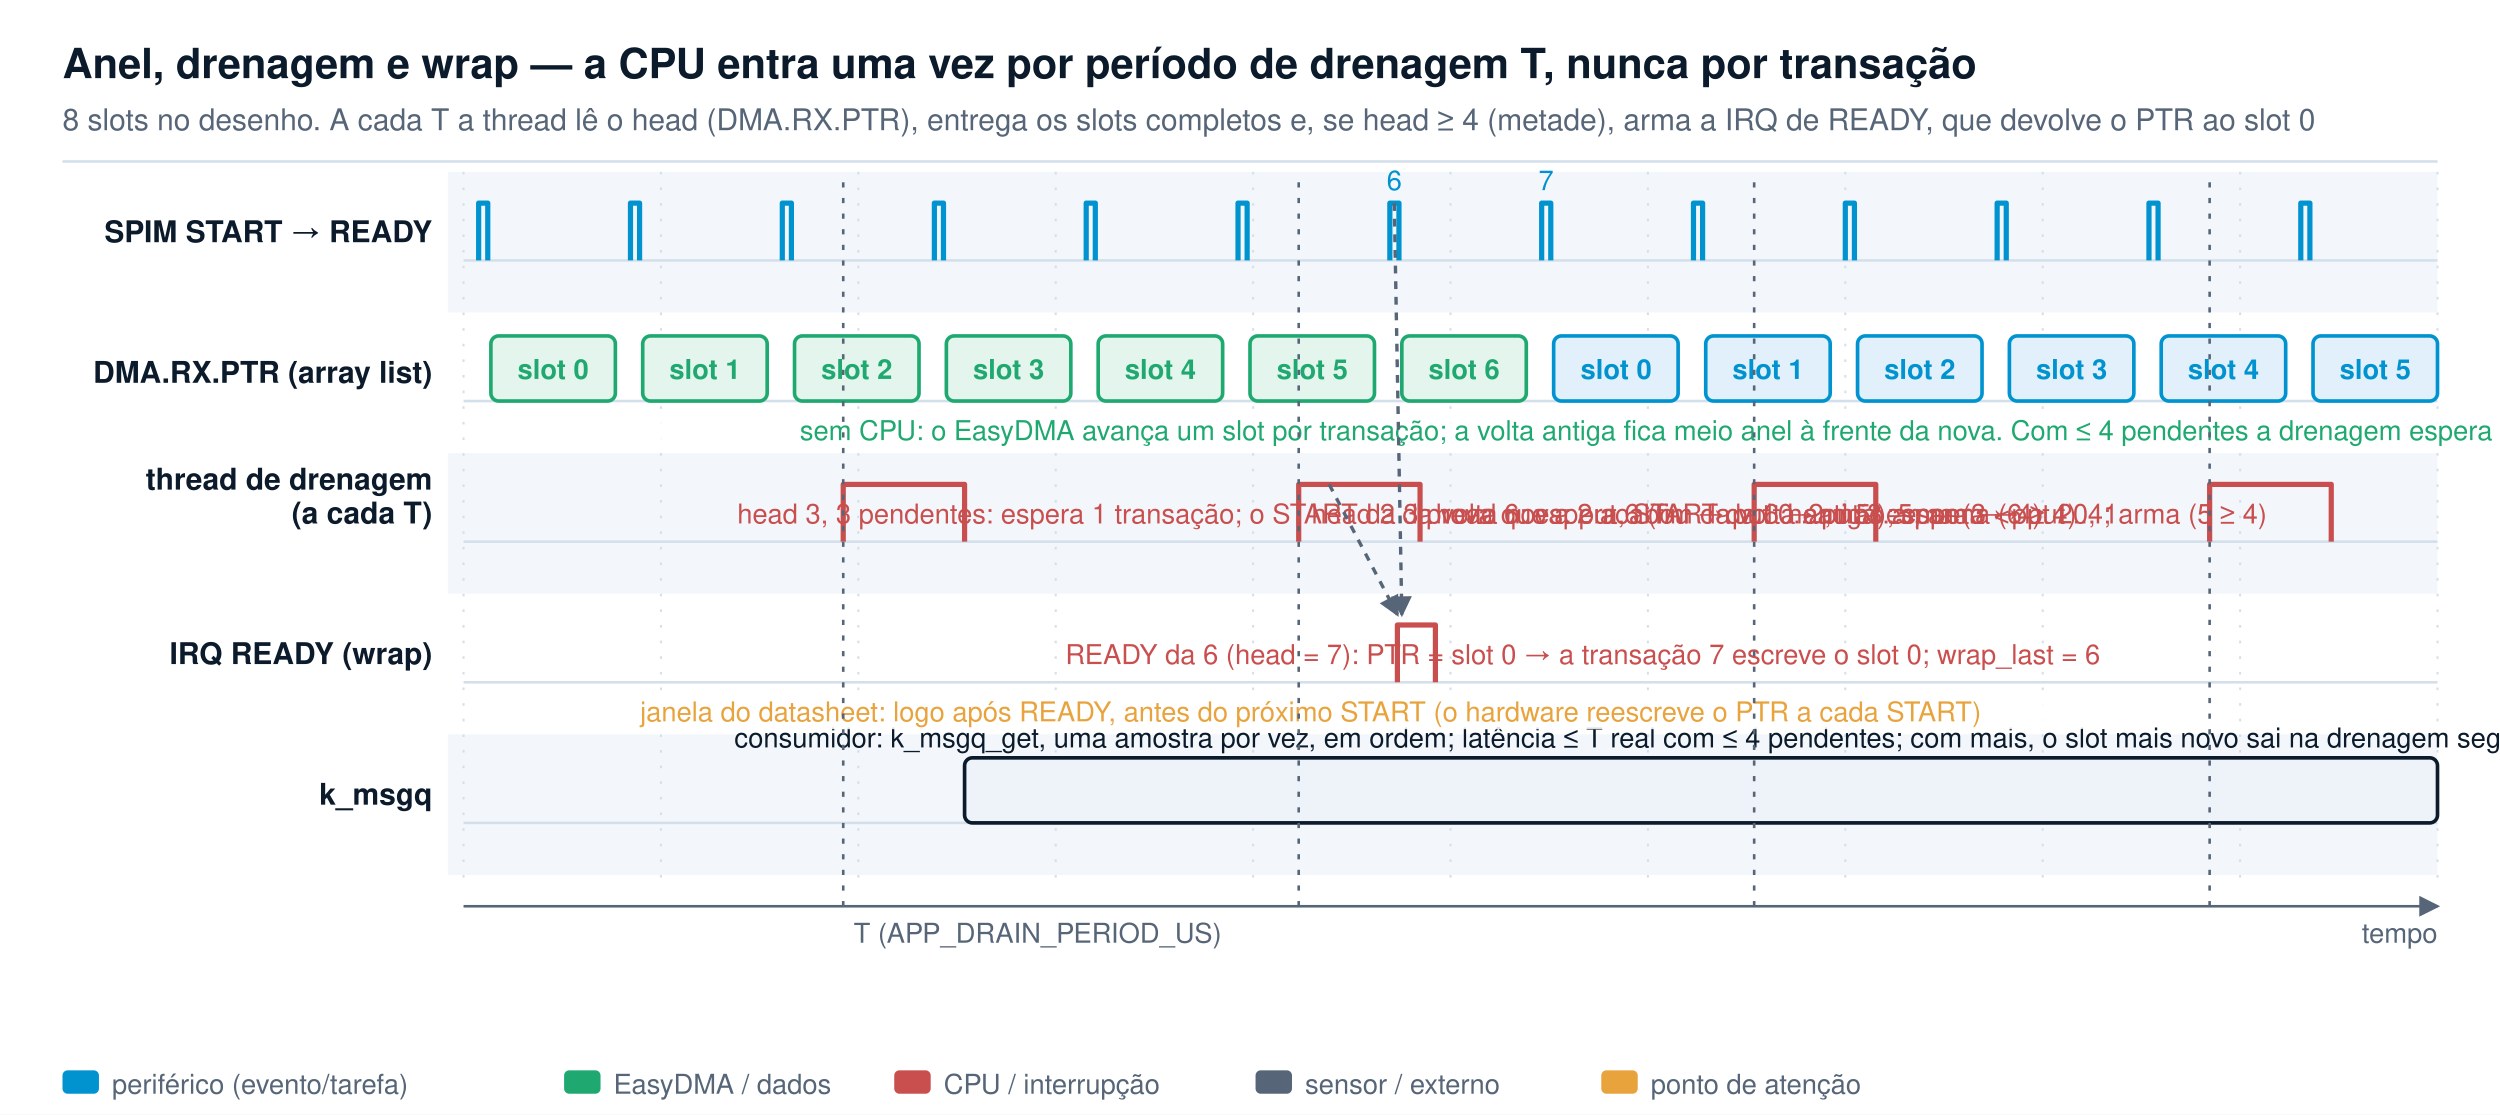
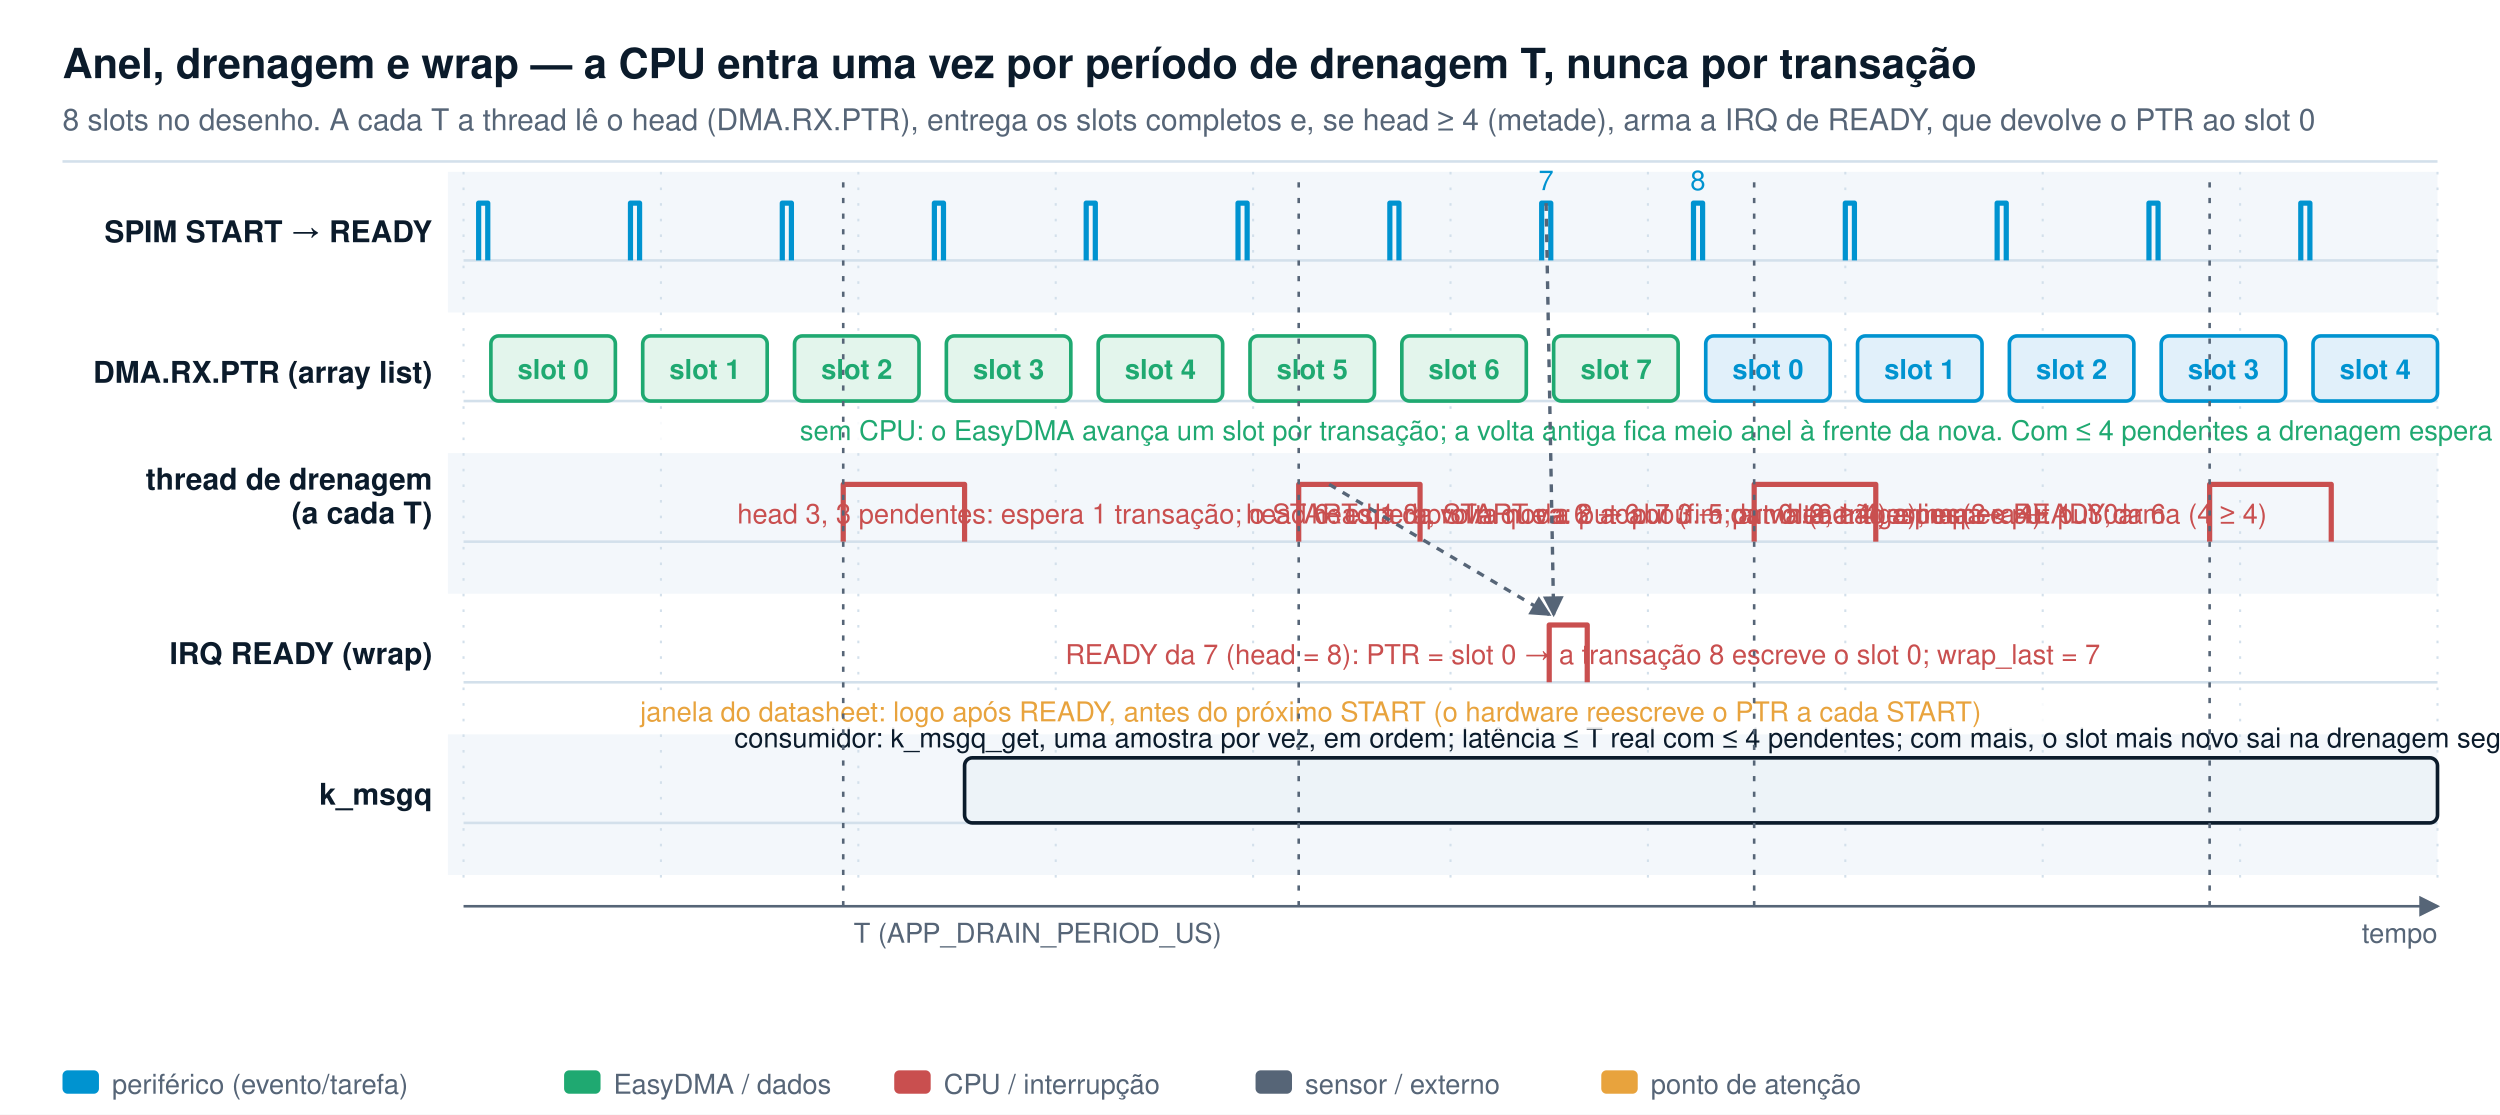
<svg xmlns="http://www.w3.org/2000/svg" width="960" height="428" viewBox="0 0 960 428">
  <defs>
    <marker id="arr" markerWidth="9" markerHeight="9" refX="7" refY="4.5" orient="auto" markerUnits="userSpaceOnUse">
      <path d="M0,0.5 L8,4.5 L0,8.5 z" fill="#566577" />
    </marker>
    <marker id="arr-blue" markerWidth="9" markerHeight="9" refX="7" refY="4.5" orient="auto" markerUnits="userSpaceOnUse">
      <path d="M0,0.5 L8,4.5 L0,8.5 z" fill="#0093D0" />
    </marker>
    <marker id="arr-green" markerWidth="9" markerHeight="9" refX="7" refY="4.5" orient="auto" markerUnits="userSpaceOnUse">
      <path d="M0,0.5 L8,4.5 L0,8.5 z" fill="#1FA971" />
    </marker>
    <marker id="arr-red" markerWidth="9" markerHeight="9" refX="7" refY="4.5" orient="auto" markerUnits="userSpaceOnUse">
      <path d="M0,0.5 L8,4.5 L0,8.5 z" fill="#C94F4F" />
    </marker>
    <filter id="shadow" x="-5%" y="-5%" width="110%" height="120%">
      <feDropShadow dx="0" dy="1.5" stdDeviation="1.5" flood-color="#00224E" flood-opacity="0.12" />
    </filter>
    <pattern id="hatch" width="6" height="6" patternUnits="userSpaceOnUse" patternTransform="rotate(45)">
      <line x1="0" y1="0" x2="0" y2="6" stroke="#D3E0EB" stroke-width="2" />
    </pattern>
  </defs>
  <rect width="100%" height="100%" fill="white" />
  <text x="24" y="30" fill="#0B1B2B" font-family="Segoe UI, Helvetica Neue, Helvetica, Arial, sans-serif" font-size="16" font-weight="600">Anel, drenagem e wrap — a CPU entra uma vez por período de drenagem T, nunca por transação</text>
  <text x="24" y="50" fill="#566577" font-family="Segoe UI, Helvetica Neue, Helvetica, Arial, sans-serif" font-size="11.5">8 slots no desenho. A cada T a thread lê o head (DMA.RX.PTR), entrega os slots completos e, se head ≥ 4 (metade), arma a IRQ de READY, que devolve o PTR ao slot 0</text>
  <line x1="24" y1="62" x2="936" y2="62" stroke="#D3E0EB" stroke-width="1" />
  <rect x="172" y="66" width="764" height="54" fill="#F3F7FB" />
  <line x1="178" y1="100" x2="936" y2="100" stroke="#D3E0EB" stroke-width="1" />
  <text x="166" y="93" text-anchor="end" fill="#0B1B2B" font-family="Segoe UI, Helvetica Neue, Helvetica, Arial, sans-serif" font-size="11.5" font-weight="600">SPIM START → READY</text>
  <line x1="178" y1="154" x2="936" y2="154" stroke="#D3E0EB" stroke-width="1" />
  <text x="166" y="147" text-anchor="end" fill="#0B1B2B" font-family="Segoe UI, Helvetica Neue, Helvetica, Arial, sans-serif" font-size="11.5" font-weight="600">DMA.RX.PTR (array list)</text>
  <rect x="172" y="174" width="764" height="54" fill="#F3F7FB" />
  <line x1="178" y1="208" x2="936" y2="208" stroke="#D3E0EB" stroke-width="1" />
  <text x="166" y="188" text-anchor="end" fill="#0B1B2B" font-family="Segoe UI, Helvetica Neue, Helvetica, Arial, sans-serif" font-size="11.5" font-weight="600">thread de drenagem</text>
  <text x="166" y="201" text-anchor="end" fill="#0B1B2B" font-family="Segoe UI, Helvetica Neue, Helvetica, Arial, sans-serif" font-size="11.5" font-weight="600">(a cada T)</text>
  <line x1="178" y1="262" x2="936" y2="262" stroke="#D3E0EB" stroke-width="1" />
  <text x="166" y="255" text-anchor="end" fill="#0B1B2B" font-family="Segoe UI, Helvetica Neue, Helvetica, Arial, sans-serif" font-size="11.5" font-weight="600">IRQ READY (wrap)</text>
  <rect x="172" y="282" width="764" height="54" fill="#F3F7FB" />
  <line x1="178" y1="316" x2="936" y2="316" stroke="#D3E0EB" stroke-width="1" />
  <text x="166" y="309" text-anchor="end" fill="#0B1B2B" font-family="Segoe UI, Helvetica Neue, Helvetica, Arial, sans-serif" font-size="11.5" font-weight="600">k_msgq</text>
  <line x1="178.0" y1="66" x2="178.0" y2="340" stroke="#D3E0EB" stroke-width="0.8" stroke-dasharray="1 5" />
  <line x1="253.8" y1="66" x2="253.8" y2="340" stroke="#D3E0EB" stroke-width="0.8" stroke-dasharray="1 5" />
  <line x1="329.6" y1="66" x2="329.6" y2="340" stroke="#D3E0EB" stroke-width="0.8" stroke-dasharray="1 5" />
  <line x1="405.4" y1="66" x2="405.4" y2="340" stroke="#D3E0EB" stroke-width="0.8" stroke-dasharray="1 5" />
  <line x1="481.2" y1="66" x2="481.2" y2="340" stroke="#D3E0EB" stroke-width="0.8" stroke-dasharray="1 5" />
  <line x1="557.0" y1="66" x2="557.0" y2="340" stroke="#D3E0EB" stroke-width="0.8" stroke-dasharray="1 5" />
  <line x1="632.8" y1="66" x2="632.8" y2="340" stroke="#D3E0EB" stroke-width="0.8" stroke-dasharray="1 5" />
  <line x1="708.6" y1="66" x2="708.6" y2="340" stroke="#D3E0EB" stroke-width="0.8" stroke-dasharray="1 5" />
  <line x1="784.4" y1="66" x2="784.4" y2="340" stroke="#D3E0EB" stroke-width="0.8" stroke-dasharray="1 5" />
  <line x1="860.2" y1="66" x2="860.2" y2="340" stroke="#D3E0EB" stroke-width="0.8" stroke-dasharray="1 5" />
  <line x1="936.0" y1="66" x2="936.0" y2="340" stroke="#D3E0EB" stroke-width="0.8" stroke-dasharray="1 5" />
  <path d="M183.8,100.0 V78.0 H187.3 V100.0" fill="none" stroke="#0093D0" stroke-width="2" stroke-linejoin="round" />
  <path d="M242.1,100.0 V78.0 H245.6 V100.0" fill="none" stroke="#0093D0" stroke-width="2" stroke-linejoin="round" />
  <path d="M300.4,100.0 V78.0 H303.9 V100.0" fill="none" stroke="#0093D0" stroke-width="2" stroke-linejoin="round" />
  <path d="M358.8,100.0 V78.0 H362.3 V100.0" fill="none" stroke="#0093D0" stroke-width="2" stroke-linejoin="round" />
  <path d="M417.1,100.0 V78.0 H420.6 V100.0" fill="none" stroke="#0093D0" stroke-width="2" stroke-linejoin="round" />
  <path d="M475.4,100.0 V78.0 H478.9 V100.0" fill="none" stroke="#0093D0" stroke-width="2" stroke-linejoin="round" />
  <path d="M533.7,100.0 V78.0 H537.2 V100.0" fill="none" stroke="#0093D0" stroke-width="2" stroke-linejoin="round" />
-   <text x="535.4" y="73.0" fill="#0093D0" text-anchor="middle" font-family="Segoe UI, Helvetica Neue, Helvetica, Arial, sans-serif" font-size="10.5">6</text>
  <path d="M592.0,100.0 V78.0 H595.5 V100.0" fill="none" stroke="#0093D0" stroke-width="2" stroke-linejoin="round" />
  <text x="593.7" y="73.0" fill="#0093D0" text-anchor="middle" font-family="Segoe UI, Helvetica Neue, Helvetica, Arial, sans-serif" font-size="10.5">7</text>
  <path d="M650.3,100.0 V78.0 H653.8 V100.0" fill="none" stroke="#0093D0" stroke-width="2" stroke-linejoin="round" />
+   <text x="652.0" y="73.0" fill="#0093D0" text-anchor="middle" font-family="Segoe UI, Helvetica Neue, Helvetica, Arial, sans-serif" font-size="10.5">8</text>
  <path d="M708.6,100.0 V78.0 H712.1 V100.0" fill="none" stroke="#0093D0" stroke-width="2" stroke-linejoin="round" />
  <path d="M766.9,100.0 V78.0 H770.4 V100.0" fill="none" stroke="#0093D0" stroke-width="2" stroke-linejoin="round" />
  <path d="M825.2,100.0 V78.0 H828.7 V100.0" fill="none" stroke="#0093D0" stroke-width="2" stroke-linejoin="round" />
  <path d="M883.5,100.0 V78.0 H887.0 V100.0" fill="none" stroke="#0093D0" stroke-width="2" stroke-linejoin="round" />
  <rect x="188.5" y="129.0" width="47.8" height="25" rx="3" fill="#E3F5EC" stroke="#1FA971" stroke-width="1.4" />
  <text x="212.4" y="145.5" fill="#1FA971" text-anchor="middle" font-family="Segoe UI, Helvetica Neue, Helvetica, Arial, sans-serif" font-size="10.5" font-weight="600">slot 0</text>
  <rect x="246.8" y="129.0" width="47.8" height="25" rx="3" fill="#E3F5EC" stroke="#1FA971" stroke-width="1.4" />
  <text x="270.7" y="145.5" fill="#1FA971" text-anchor="middle" font-family="Segoe UI, Helvetica Neue, Helvetica, Arial, sans-serif" font-size="10.5" font-weight="600">slot 1</text>
  <rect x="305.1" y="129.0" width="47.8" height="25" rx="3" fill="#E3F5EC" stroke="#1FA971" stroke-width="1.4" />
  <text x="329.0" y="145.5" fill="#1FA971" text-anchor="middle" font-family="Segoe UI, Helvetica Neue, Helvetica, Arial, sans-serif" font-size="10.5" font-weight="600">slot 2</text>
  <rect x="363.4" y="129.0" width="47.8" height="25" rx="3" fill="#E3F5EC" stroke="#1FA971" stroke-width="1.4" />
  <text x="387.3" y="145.5" fill="#1FA971" text-anchor="middle" font-family="Segoe UI, Helvetica Neue, Helvetica, Arial, sans-serif" font-size="10.5" font-weight="600">slot 3</text>
  <rect x="421.7" y="129.0" width="47.8" height="25" rx="3" fill="#E3F5EC" stroke="#1FA971" stroke-width="1.4" />
  <text x="445.6" y="145.5" fill="#1FA971" text-anchor="middle" font-family="Segoe UI, Helvetica Neue, Helvetica, Arial, sans-serif" font-size="10.5" font-weight="600">slot 4</text>
  <rect x="480.0" y="129.0" width="47.8" height="25" rx="3" fill="#E3F5EC" stroke="#1FA971" stroke-width="1.4" />
  <text x="503.9" y="145.5" fill="#1FA971" text-anchor="middle" font-family="Segoe UI, Helvetica Neue, Helvetica, Arial, sans-serif" font-size="10.5" font-weight="600">slot 5</text>
  <rect x="538.3" y="129.0" width="47.8" height="25" rx="3" fill="#E3F5EC" stroke="#1FA971" stroke-width="1.4" />
  <text x="562.2" y="145.5" fill="#1FA971" text-anchor="middle" font-family="Segoe UI, Helvetica Neue, Helvetica, Arial, sans-serif" font-size="10.5" font-weight="600">slot 6</text>
-   <rect x="596.6" y="129.0" width="47.8" height="25" rx="3" fill="#E1F0FA" stroke="#0093D0" stroke-width="1.4" />
-   <text x="620.6" y="145.5" fill="#0093D0" text-anchor="middle" font-family="Segoe UI, Helvetica Neue, Helvetica, Arial, sans-serif" font-size="10.5" font-weight="600">slot 0</text>
+   <rect x="596.6" y="129.0" width="47.8" height="25" rx="3" fill="#E3F5EC" stroke="#1FA971" stroke-width="1.4" />
+   <text x="620.6" y="145.5" fill="#1FA971" text-anchor="middle" font-family="Segoe UI, Helvetica Neue, Helvetica, Arial, sans-serif" font-size="10.5" font-weight="600">slot 7</text>
  <rect x="655.0" y="129.0" width="47.8" height="25" rx="3" fill="#E1F0FA" stroke="#0093D0" stroke-width="1.4" />
-   <text x="678.9" y="145.5" fill="#0093D0" text-anchor="middle" font-family="Segoe UI, Helvetica Neue, Helvetica, Arial, sans-serif" font-size="10.5" font-weight="600">slot 1</text>
+   <text x="678.9" y="145.5" fill="#0093D0" text-anchor="middle" font-family="Segoe UI, Helvetica Neue, Helvetica, Arial, sans-serif" font-size="10.5" font-weight="600">slot 0</text>
  <rect x="713.3" y="129.0" width="47.8" height="25" rx="3" fill="#E1F0FA" stroke="#0093D0" stroke-width="1.4" />
-   <text x="737.2" y="145.5" fill="#0093D0" text-anchor="middle" font-family="Segoe UI, Helvetica Neue, Helvetica, Arial, sans-serif" font-size="10.5" font-weight="600">slot 2</text>
+   <text x="737.2" y="145.5" fill="#0093D0" text-anchor="middle" font-family="Segoe UI, Helvetica Neue, Helvetica, Arial, sans-serif" font-size="10.5" font-weight="600">slot 1</text>
  <rect x="771.6" y="129.0" width="47.8" height="25" rx="3" fill="#E1F0FA" stroke="#0093D0" stroke-width="1.4" />
-   <text x="795.5" y="145.5" fill="#0093D0" text-anchor="middle" font-family="Segoe UI, Helvetica Neue, Helvetica, Arial, sans-serif" font-size="10.5" font-weight="600">slot 3</text>
+   <text x="795.5" y="145.5" fill="#0093D0" text-anchor="middle" font-family="Segoe UI, Helvetica Neue, Helvetica, Arial, sans-serif" font-size="10.5" font-weight="600">slot 2</text>
  <rect x="829.9" y="129.0" width="47.8" height="25" rx="3" fill="#E1F0FA" stroke="#0093D0" stroke-width="1.4" />
-   <text x="853.8" y="145.5" fill="#0093D0" text-anchor="middle" font-family="Segoe UI, Helvetica Neue, Helvetica, Arial, sans-serif" font-size="10.5" font-weight="600">slot 4</text>
+   <text x="853.8" y="145.5" fill="#0093D0" text-anchor="middle" font-family="Segoe UI, Helvetica Neue, Helvetica, Arial, sans-serif" font-size="10.5" font-weight="600">slot 3</text>
  <rect x="888.2" y="129.0" width="47.8" height="25" rx="3" fill="#E1F0FA" stroke="#0093D0" stroke-width="1.4" />
-   <text x="912.1" y="145.5" fill="#0093D0" text-anchor="middle" font-family="Segoe UI, Helvetica Neue, Helvetica, Arial, sans-serif" font-size="10.5" font-weight="600">slot 5</text>
+   <text x="912.1" y="145.5" fill="#0093D0" text-anchor="middle" font-family="Segoe UI, Helvetica Neue, Helvetica, Arial, sans-serif" font-size="10.5" font-weight="600">slot 4</text>
  <path d="M323.8,208.0 V186.0 H370.4 V208.0" fill="none" stroke="#C94F4F" stroke-width="2" stroke-linejoin="round" />
  <text x="283.1" y="201.0" fill="#C94F4F" text-anchor="start" font-family="Segoe UI, Helvetica Neue, Helvetica, Arial, sans-serif" font-size="10.5">head 3, 3 pendentes: espera 1 transação; o START da 3 prova que a 2 acabou → put 0..2; não arma (3 &lt; 4)</text>
  <path d="M498.7,208.0 V186.0 H545.3 V208.0" fill="none" stroke="#C94F4F" stroke-width="2" stroke-linejoin="round" />
-   <text x="551.3" y="201.0" fill="#C94F4F" text-anchor="start" font-family="Segoe UI, Helvetica Neue, Helvetica, Arial, sans-serif" font-size="10.5">head 6: espera, START da 6 → put 3..5; arma (6 ≥ 4)</text>
+   <text x="478.4" y="201.0" fill="#C94F4F" text-anchor="start" font-family="Segoe UI, Helvetica Neue, Helvetica, Arial, sans-serif" font-size="10.5">head 6: espera, START da 6 → put 3..5; arma (6 ≥ 4) e limpa o READY da 6</text>
  <path d="M673.6,208.0 V186.0 H720.3 V208.0" fill="none" stroke="#C94F4F" stroke-width="2" stroke-linejoin="round" />
-   <text x="503.6" y="201.0" fill="#C94F4F" text-anchor="start" font-family="Segoe UI, Helvetica Neue, Helvetica, Arial, sans-serif" font-size="10.5">head 2 da volta nova: put 6 (fim da volta antiga); espera → put 0, 1</text>
+   <text x="503.6" y="201.0" fill="#C94F4F" text-anchor="start" font-family="Segoe UI, Helvetica Neue, Helvetica, Arial, sans-serif" font-size="10.5">head 1 da volta nova: put 6..7 (fim da volta antiga); espera → put 0</text>
  <path d="M848.5,208.0 V186.0 H895.2 V208.0" fill="none" stroke="#C94F4F" stroke-width="2" stroke-linejoin="round" />
-   <text x="686.3" y="201.0" fill="#C94F4F" text-anchor="start" font-family="Segoe UI, Helvetica Neue, Helvetica, Arial, sans-serif" font-size="10.5">head 5: espera → put 2..4; arma (5 ≥ 4)</text>
-   <path d="M536.6,262.0 V240.0 H551.2 V262.0" fill="none" stroke="#C94F4F" stroke-width="2" stroke-linejoin="round" />
-   <text x="409.1" y="255.0" fill="#C94F4F" text-anchor="start" font-family="Segoe UI, Helvetica Neue, Helvetica, Arial, sans-serif" font-size="10.5">READY da 6 (head = 7): PTR = slot 0 → a transação 7 escreve o slot 0; wrap_last = 6</text>
+   <text x="686.3" y="201.0" fill="#C94F4F" text-anchor="start" font-family="Segoe UI, Helvetica Neue, Helvetica, Arial, sans-serif" font-size="10.5">head 4: espera → put 1..3; arma (4 ≥ 4)</text>
+   <path d="M594.9,262.0 V240.0 H609.5 V262.0" fill="none" stroke="#C94F4F" stroke-width="2" stroke-linejoin="round" />
+   <text x="409.1" y="255.0" fill="#C94F4F" text-anchor="start" font-family="Segoe UI, Helvetica Neue, Helvetica, Arial, sans-serif" font-size="10.5">READY da 7 (head = 8): PTR = slot 0 → a transação 8 escreve o slot 0; wrap_last = 7</text>
  <rect x="370.4" y="291.0" width="565.6" height="25" rx="3" fill="#EDF3F8" stroke="#0B1B2B" stroke-width="1.4" />
  <text x="632.5" y="287.0" fill="#0B1B2B" text-anchor="middle" font-family="Segoe UI, Helvetica Neue, Helvetica, Arial, sans-serif" font-size="10.5">consumidor: k_msgq_get, uma amostra por vez, em ordem; latência ≤ T real com ≤ 4 pendentes; com mais, o slot mais novo sai na drenagem seguinte</text>
  <rect x="204.7" y="266" width="597.2" height="14" rx="3" fill="white" opacity="0.85" />
  <text x="503.3" y="277.0" fill="#E8A33D" text-anchor="middle" font-family="Segoe UI, Helvetica Neue, Helvetica, Arial, sans-serif" font-size="10.5">janela do datasheet: logo após READY, antes do próximo START (o hardware reescreve o PTR a cada START)</text>
  <rect x="224.1" y="158" width="1043.5" height="14" rx="3" fill="white" opacity="0.85" />
  <text x="745.9" y="169.0" fill="#1FA971" text-anchor="middle" font-family="Segoe UI, Helvetica Neue, Helvetica, Arial, sans-serif" font-size="10.5">sem CPU: o EasyDMA avança um slot por transação; a volta antiga fica meio anel à frente da nova. Com ≤ 4 pendentes a drenagem espera 1 transação (settle) e entrega também o head−1</text>
-   <line x1="510.4" y1="186.0" x2="536.6" y2="236.0" stroke="#566577" stroke-width="1.3" stroke-dasharray="3 3" marker-end="url(#arr)" />
-   <line x1="535.4" y1="78.0" x2="538.3" y2="236.0" stroke="#566577" stroke-width="1.3" stroke-dasharray="3 3" marker-end="url(#arr)" />
+   <line x1="510.4" y1="186.0" x2="594.9" y2="236.0" stroke="#566577" stroke-width="1.3" stroke-dasharray="3 3" marker-end="url(#arr)" />
+   <line x1="593.7" y1="78.0" x2="596.6" y2="236.0" stroke="#566577" stroke-width="1.3" stroke-dasharray="3 3" marker-end="url(#arr)" />
  <line x1="323.8" y1="70" x2="323.8" y2="348" stroke="#566577" stroke-width="1" stroke-dasharray="2 4" />
  <text x="327.8" y="362.0" fill="#566577" text-anchor="start" font-family="Segoe UI, Helvetica Neue, Helvetica, Arial, sans-serif" font-size="10.5">T (APP_DRAIN_PERIOD_US)</text>
  <line x1="498.7" y1="70" x2="498.7" y2="348" stroke="#566577" stroke-width="1" stroke-dasharray="2 4" />
  <line x1="673.6" y1="70" x2="673.6" y2="348" stroke="#566577" stroke-width="1" stroke-dasharray="2 4" />
  <line x1="848.5" y1="70" x2="848.5" y2="348" stroke="#566577" stroke-width="1" stroke-dasharray="2 4" />
  <line x1="178" y1="348" x2="936" y2="348" stroke="#566577" stroke-width="1" marker-end="url(#arr)" />
  <text x="936" y="362" text-anchor="end" fill="#566577" font-family="Segoe UI, Helvetica Neue, Helvetica, Arial, sans-serif" font-size="10.5">tempo</text>
  <rect x="24" y="411" width="14" height="9" rx="2" fill="#0093D0" />
  <text x="43" y="420" fill="#566577" font-family="Segoe UI, Helvetica Neue, Helvetica, Arial, sans-serif" font-size="10.5">periférico (evento/tarefa)</text>
  <rect x="216.61" y="411" width="14" height="9" rx="2" fill="#1FA971" />
  <text x="235.61" y="420" fill="#566577" font-family="Segoe UI, Helvetica Neue, Helvetica, Arial, sans-serif" font-size="10.5">EasyDMA / dados</text>
  <rect x="343.385" y="411" width="14" height="9" rx="2" fill="#C94F4F" />
  <text x="362.385" y="420" fill="#566577" font-family="Segoe UI, Helvetica Neue, Helvetica, Arial, sans-serif" font-size="10.5">CPU / interrupção</text>
  <rect x="482.13" y="411" width="14" height="9" rx="2" fill="#566577" />
  <text x="501.13" y="420" fill="#566577" font-family="Segoe UI, Helvetica Neue, Helvetica, Arial, sans-serif" font-size="10.5">sensor / externo</text>
  <rect x="614.89" y="411" width="14" height="9" rx="2" fill="#E8A33D" />
  <text x="633.89" y="420" fill="#566577" font-family="Segoe UI, Helvetica Neue, Helvetica, Arial, sans-serif" font-size="10.5">ponto de atenção</text>
</svg>
